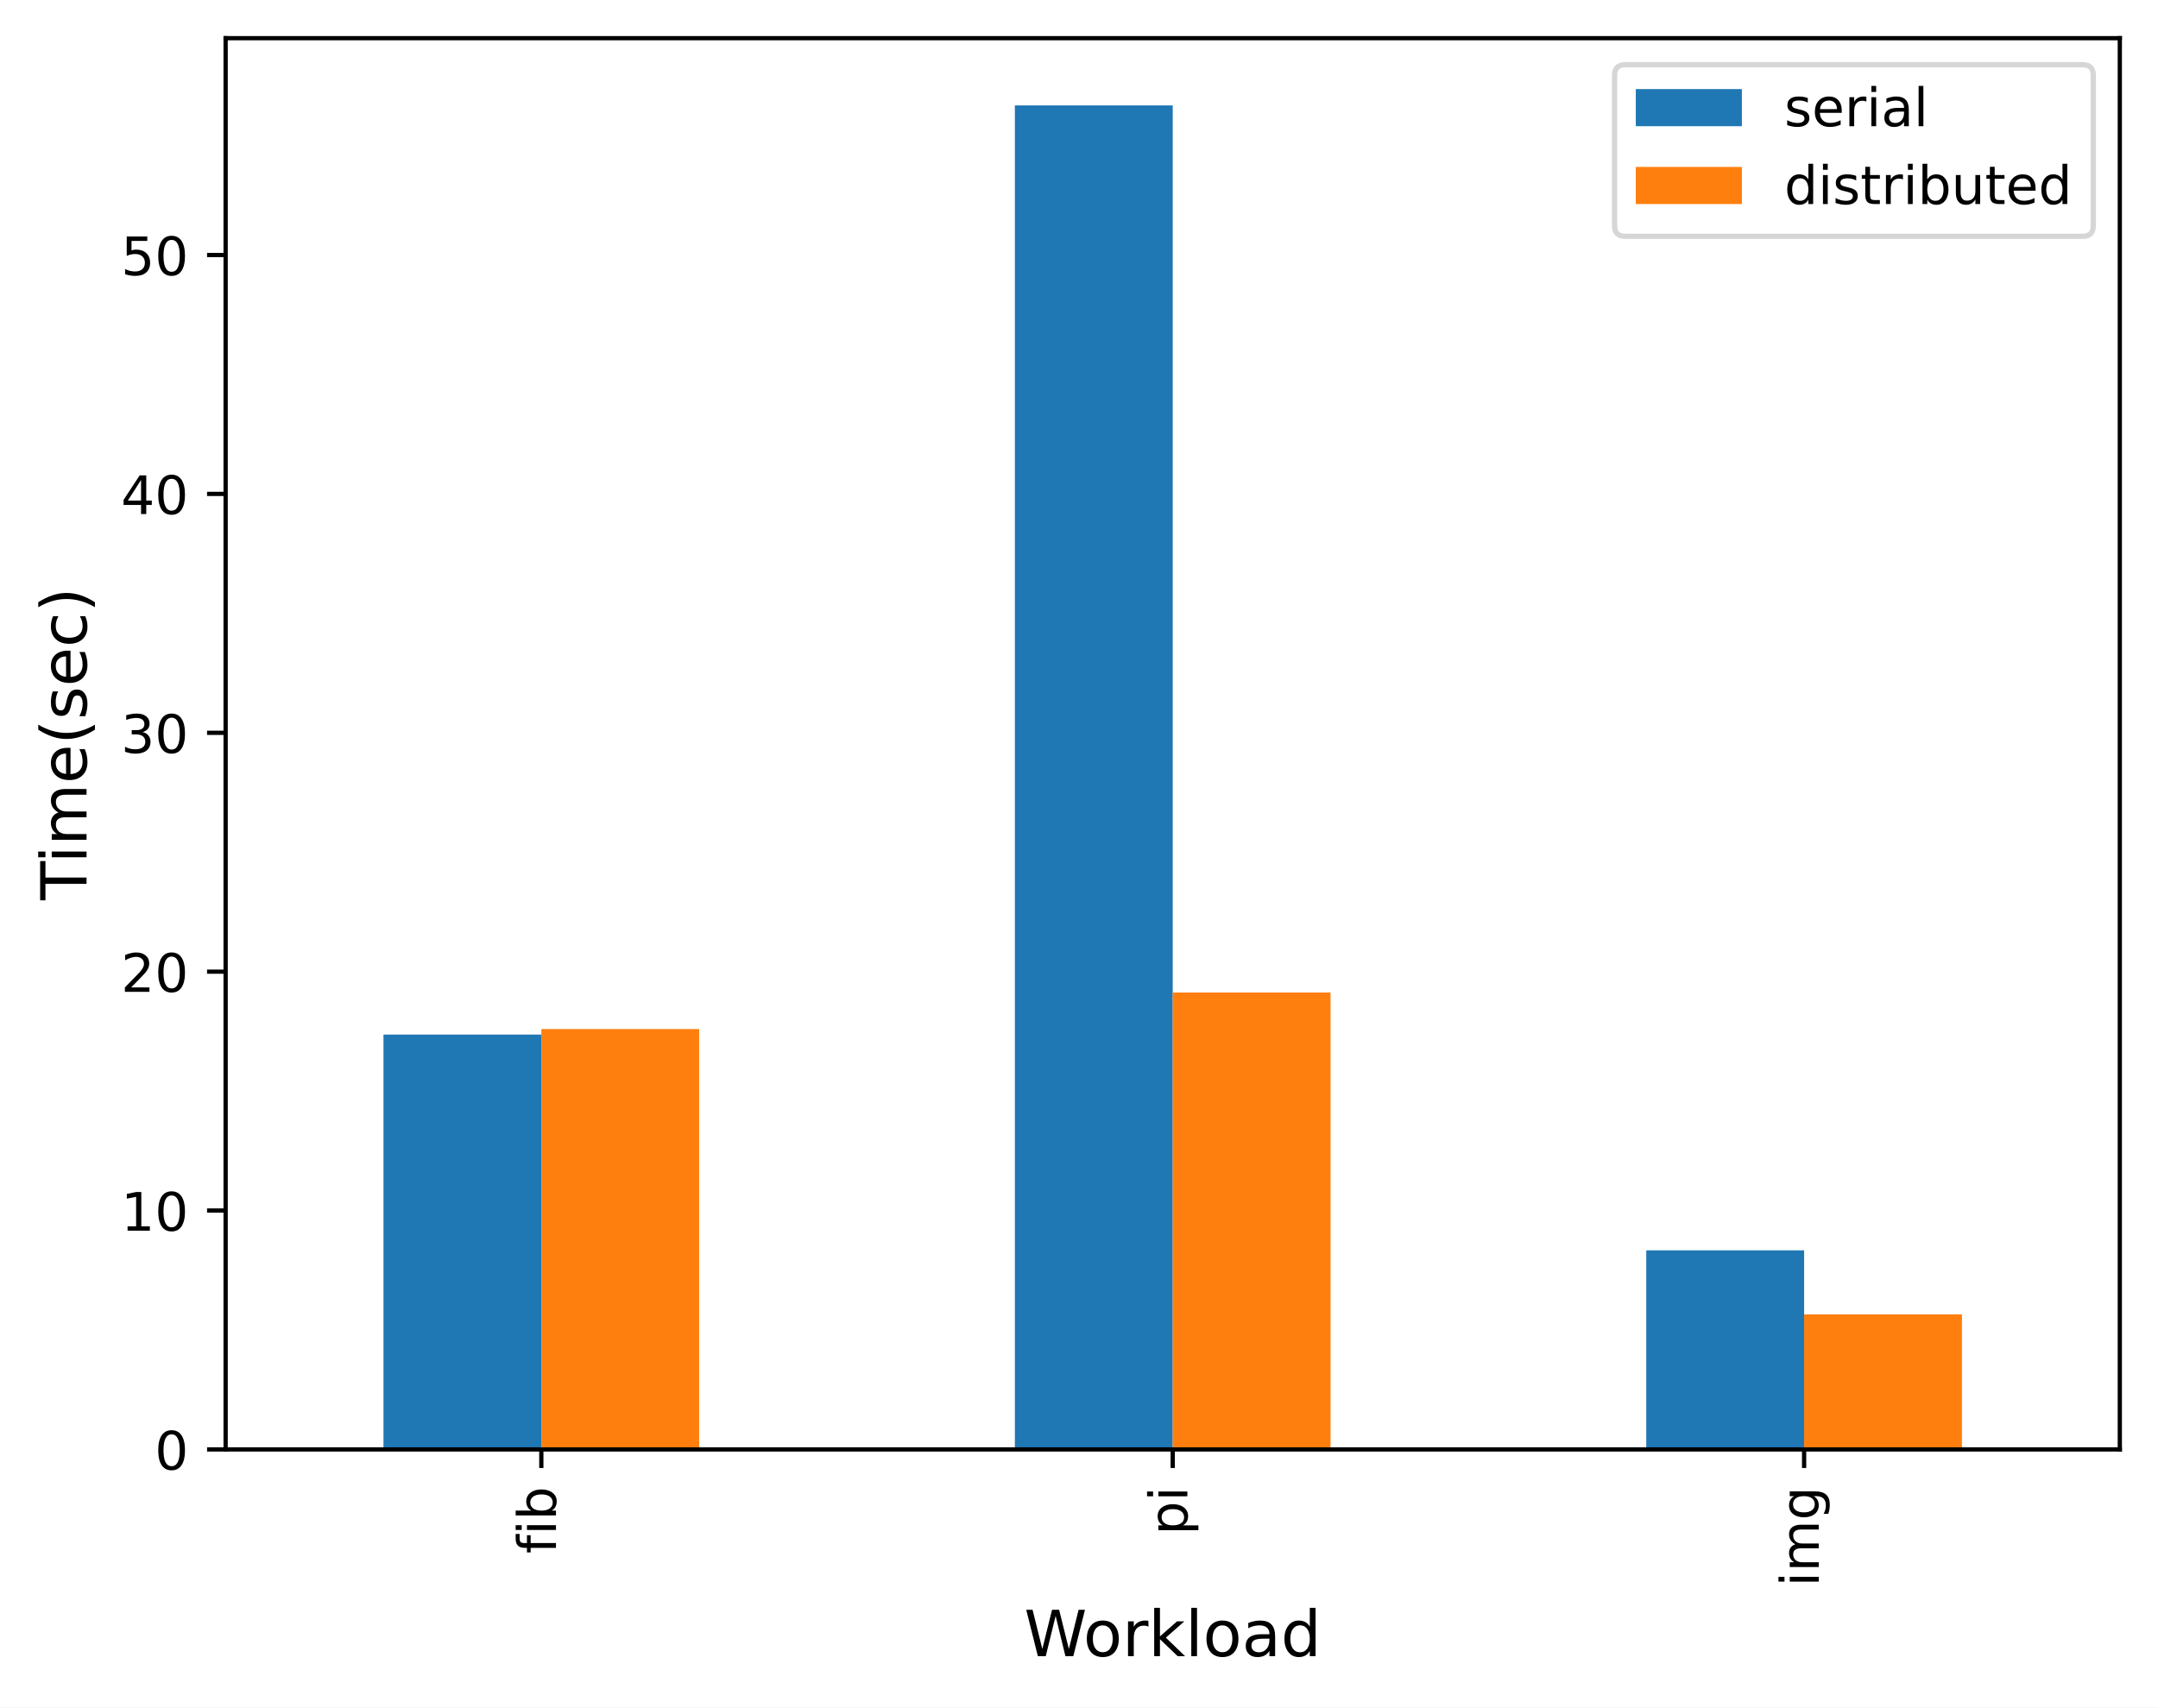
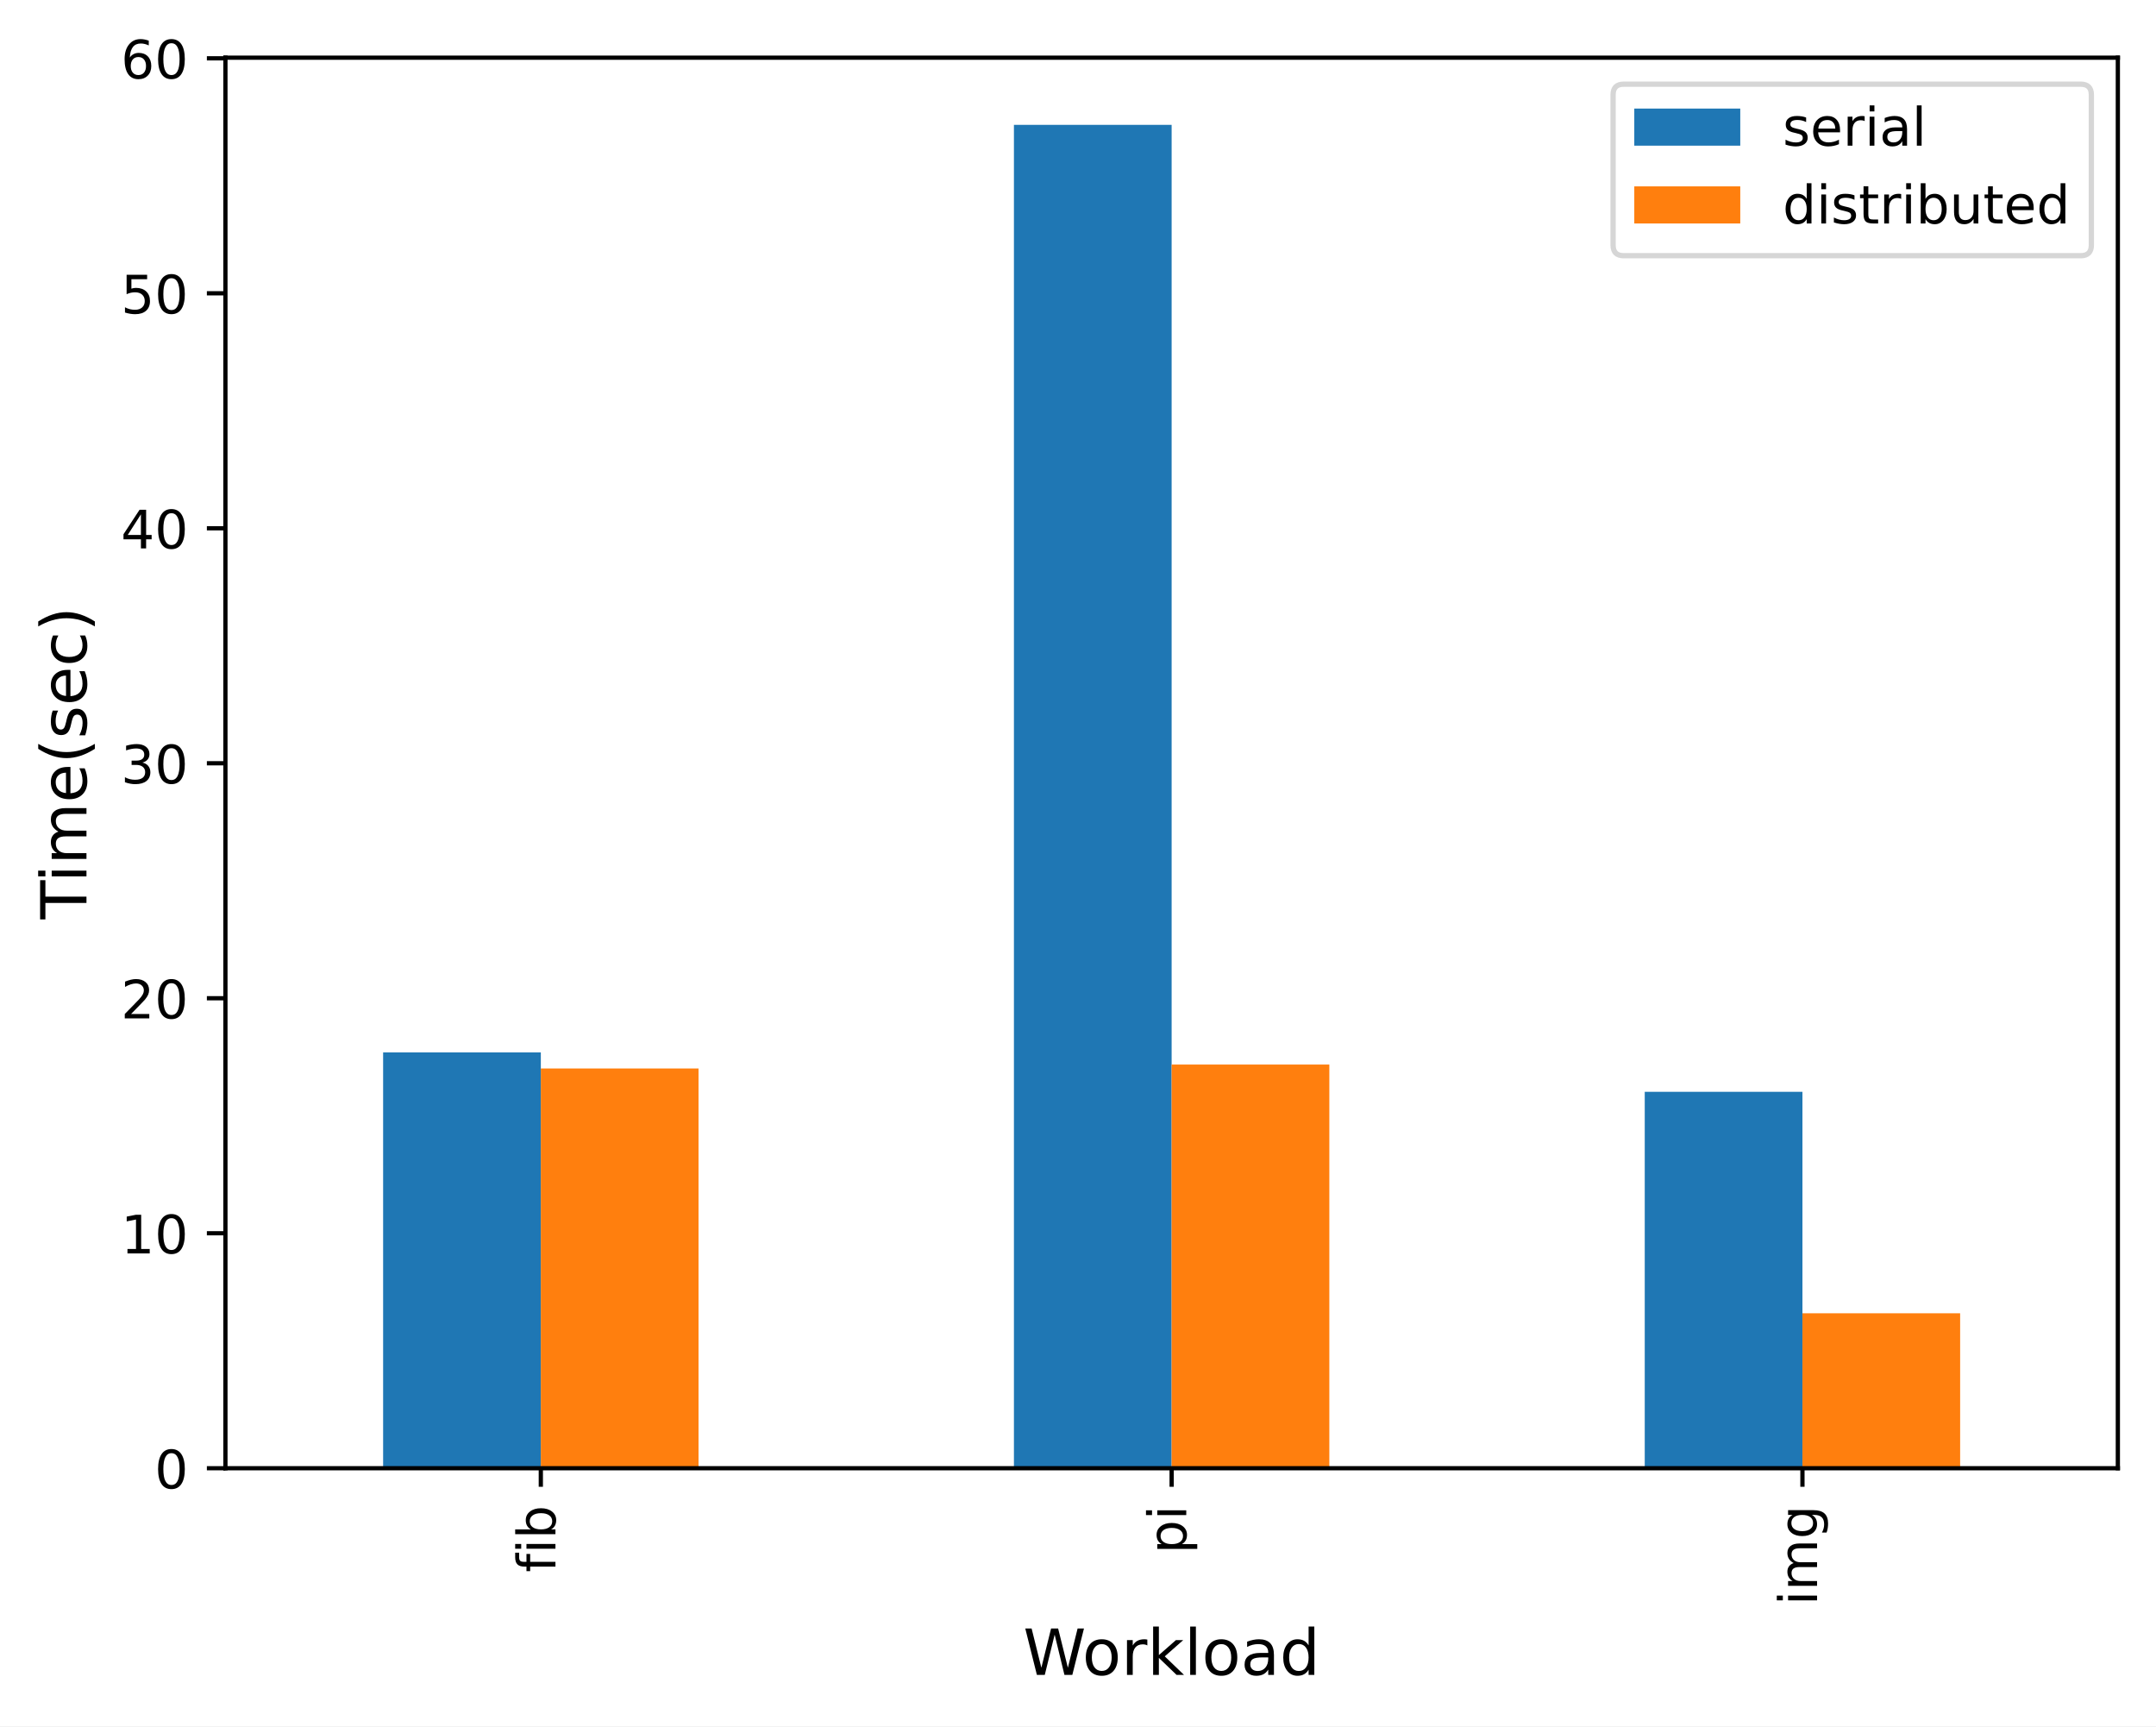
- <svg xmlns="http://www.w3.org/2000/svg" xmlns:xlink="http://www.w3.org/1999/xlink" width="406.859pt" height="321.993pt" viewBox="0 0 406.859 321.993" version="1.1">
+ <svg xmlns="http://www.w3.org/2000/svg" xmlns:xlink="http://www.w3.org/1999/xlink" width="406.859pt" height="325.676pt" viewBox="0 0 406.859 325.676" version="1.1">
  <defs>
    <style type="text/css">*{stroke-linejoin: round; stroke-linecap: butt}</style>
  </defs>
  <g id="figure_1">
    <g id="patch_1">
-       <path d="M -0 321.993  L 406.859 321.993  L 406.859 0  L -0 0  z " style="fill: #ffffff" />
+       <path d="M -0 325.676  L 406.859 325.676  L 406.859 0  L -0 0  z " style="fill: #ffffff" />
    </g>
    <g id="axes_1">
      <g id="patch_2">
-         <path d="M 42.539 273.312  L 399.659 273.312  L 399.659 7.2  L 42.539 7.2  z " style="fill: #ffffff" />
+         <path d="M 42.539 276.995  L 399.659 276.995  L 399.659 10.883  L 42.539 10.883  z " style="fill: #ffffff" />
      </g>
      <g id="patch_3">
-         <path d="M 72.299 273.312  L 102.059 273.312  L 102.059 195.082  L 72.299 195.082  z " clip-path="url(#p71f08abd6b)" style="fill: #1f77b4" />
+         <path d="M 72.299 276.995  L 102.059 276.995  L 102.059 198.548  L 72.299 198.548  z " clip-path="url(#p637f4b0667)" style="fill: #1f77b4" />
      </g>
      <g id="patch_4">
-         <path d="M 191.339 273.312  L 221.099 273.312  L 221.099 19.872  L 191.339 19.872  z " clip-path="url(#p71f08abd6b)" style="fill: #1f77b4" />
+         <path d="M 191.339 276.995  L 221.099 276.995  L 221.099 23.555  L 191.339 23.555  z " clip-path="url(#p637f4b0667)" style="fill: #1f77b4" />
      </g>
      <g id="patch_5">
-         <path d="M 310.379 273.312  L 340.139 273.312  L 340.139 235.769  L 310.379 235.769  z " clip-path="url(#p71f08abd6b)" style="fill: #1f77b4" />
+         <path d="M 310.379 276.995  L 340.139 276.995  L 340.139 205.978  L 310.379 205.978  z " clip-path="url(#p637f4b0667)" style="fill: #1f77b4" />
      </g>
      <g id="patch_6">
-         <path d="M 102.059 273.312  L 131.819 273.312  L 131.819 194.047  L 102.059 194.047  z " clip-path="url(#p71f08abd6b)" style="fill: #ff7f0e" />
+         <path d="M 102.059 276.995  L 131.819 276.995  L 131.819 201.578  L 102.059 201.578  z " clip-path="url(#p637f4b0667)" style="fill: #ff7f0e" />
      </g>
      <g id="patch_7">
-         <path d="M 221.099 273.312  L 250.859 273.312  L 250.859 187.159  L 221.099 187.159  z " clip-path="url(#p71f08abd6b)" style="fill: #ff7f0e" />
+         <path d="M 221.099 276.995  L 250.859 276.995  L 250.859 200.838  L 221.099 200.838  z " clip-path="url(#p637f4b0667)" style="fill: #ff7f0e" />
      </g>
      <g id="patch_8">
-         <path d="M 340.139 273.312  L 369.899 273.312  L 369.899 247.844  L 340.139 247.844  z " clip-path="url(#p71f08abd6b)" style="fill: #ff7f0e" />
+         <path d="M 340.139 276.995  L 369.899 276.995  L 369.899 247.758  L 340.139 247.758  z " clip-path="url(#p637f4b0667)" style="fill: #ff7f0e" />
      </g>
      <g id="matplotlib.axis_1">
        <g id="xtick_1">
          <g id="line2d_1">
            <defs>
-               <path id="medeb00cc17" d="M 0 0  L 0 3.5  " style="stroke: #000000; stroke-width: 0.8" />
-             </defs>
-             <g>
-               <use xlink:href="#medeb00cc17" x="102.059" y="273.312" style="stroke: #000000; stroke-width: 0.8" />
+               <path id="m62fa85af86" d="M 0 0  L 0 3.5  " style="stroke: #000000; stroke-width: 0.8" />
+             </defs>
+             <g>
+               <use xlink:href="#m62fa85af86" x="102.059" y="276.995" style="stroke: #000000; stroke-width: 0.8" />
            </g>
          </g>
          <g id="text_1">
-             <g transform="translate(104.8181 292.9589) rotate(-90) scale(0.1 -0.1)">
+             <g transform="translate(104.8181 296.6422) rotate(-90) scale(0.1 -0.1)">
              <defs>
                <path id="DejaVuSans-66" d="M 2375 4863  L 2375 4384  L 1825 4384  Q 1516 4384 1395 4259  Q 1275 4134 1275 3809  L 1275 3500  L 2222 3500  L 2222 3053  L 1275 3053  L 1275 0  L 697 0  L 697 3053  L 147 3053  L 147 3500  L 697 3500  L 697 3744  Q 697 4328 969 4595  Q 1241 4863 1831 4863  L 2375 4863  z " transform="scale(0.015625)" />
                <path id="DejaVuSans-69" d="M 603 3500  L 1178 3500  L 1178 0  L 603 0  L 603 3500  z M 603 4863  L 1178 4863  L 1178 4134  L 603 4134  L 603 4863  z " transform="scale(0.015625)" />
                <path id="DejaVuSans-62" d="M 3116 1747  Q 3116 2381 2855 2742  Q 2594 3103 2138 3103  Q 1681 3103 1420 2742  Q 1159 2381 1159 1747  Q 1159 1113 1420 752  Q 1681 391 2138 391  Q 2594 391 2855 752  Q 3116 1113 3116 1747  z M 1159 2969  Q 1341 3281 1617 3432  Q 1894 3584 2278 3584  Q 2916 3584 3314 3078  Q 3713 2572 3713 1747  Q 3713 922 3314 415  Q 2916 -91 2278 -91  Q 1894 -91 1617 61  Q 1341 213 1159 525  L 1159 0  L 581 0  L 581 4863  L 1159 4863  L 1159 2969  z " transform="scale(0.015625)" />
              </defs>
              <use xlink:href="#DejaVuSans-66" />
              <use xlink:href="#DejaVuSans-69" x="35.205" />
              <use xlink:href="#DejaVuSans-62" x="62.988" />
            </g>
          </g>
        </g>
        <g id="xtick_2">
          <g id="line2d_2">
            <g>
-               <use xlink:href="#medeb00cc17" x="221.099" y="273.312" style="stroke: #000000; stroke-width: 0.8" />
+               <use xlink:href="#m62fa85af86" x="221.099" y="276.995" style="stroke: #000000; stroke-width: 0.8" />
            </g>
          </g>
          <g id="text_2">
-             <g transform="translate(223.8581 289.4386) rotate(-90) scale(0.1 -0.1)">
+             <g transform="translate(223.8581 293.1219) rotate(-90) scale(0.1 -0.1)">
              <defs>
                <path id="DejaVuSans-70" d="M 1159 525  L 1159 -1331  L 581 -1331  L 581 3500  L 1159 3500  L 1159 2969  Q 1341 3281 1617 3432  Q 1894 3584 2278 3584  Q 2916 3584 3314 3078  Q 3713 2572 3713 1747  Q 3713 922 3314 415  Q 2916 -91 2278 -91  Q 1894 -91 1617 61  Q 1341 213 1159 525  z M 3116 1747  Q 3116 2381 2855 2742  Q 2594 3103 2138 3103  Q 1681 3103 1420 2742  Q 1159 2381 1159 1747  Q 1159 1113 1420 752  Q 1681 391 2138 391  Q 2594 391 2855 752  Q 3116 1113 3116 1747  z " transform="scale(0.015625)" />
              </defs>
              <use xlink:href="#DejaVuSans-70" />
              <use xlink:href="#DejaVuSans-69" x="63.477" />
            </g>
          </g>
        </g>
        <g id="xtick_3">
          <g id="line2d_3">
            <g>
-               <use xlink:href="#medeb00cc17" x="340.139" y="273.312" style="stroke: #000000; stroke-width: 0.8" />
+               <use xlink:href="#m62fa85af86" x="340.139" y="276.995" style="stroke: #000000; stroke-width: 0.8" />
            </g>
          </g>
          <g id="text_3">
-             <g transform="translate(342.8981 299.1792) rotate(-90) scale(0.1 -0.1)">
+             <g transform="translate(342.8981 302.8625) rotate(-90) scale(0.1 -0.1)">
              <defs>
                <path id="DejaVuSans-6d" d="M 3328 2828  Q 3544 3216 3844 3400  Q 4144 3584 4550 3584  Q 5097 3584 5394 3201  Q 5691 2819 5691 2113  L 5691 0  L 5113 0  L 5113 2094  Q 5113 2597 4934 2840  Q 4756 3084 4391 3084  Q 3944 3084 3684 2787  Q 3425 2491 3425 1978  L 3425 0  L 2847 0  L 2847 2094  Q 2847 2600 2669 2842  Q 2491 3084 2119 3084  Q 1678 3084 1418 2786  Q 1159 2488 1159 1978  L 1159 0  L 581 0  L 581 3500  L 1159 3500  L 1159 2956  Q 1356 3278 1631 3431  Q 1906 3584 2284 3584  Q 2666 3584 2933 3390  Q 3200 3197 3328 2828  z " transform="scale(0.015625)" />
                <path id="DejaVuSans-67" d="M 2906 1791  Q 2906 2416 2648 2759  Q 2391 3103 1925 3103  Q 1463 3103 1205 2759  Q 947 2416 947 1791  Q 947 1169 1205 825  Q 1463 481 1925 481  Q 2391 481 2648 825  Q 2906 1169 2906 1791  z M 3481 434  Q 3481 -459 3084 -895  Q 2688 -1331 1869 -1331  Q 1566 -1331 1297 -1286  Q 1028 -1241 775 -1147  L 775 -588  Q 1028 -725 1275 -790  Q 1522 -856 1778 -856  Q 2344 -856 2625 -561  Q 2906 -266 2906 331  L 2906 616  Q 2728 306 2450 153  Q 2172 0 1784 0  Q 1141 0 747 490  Q 353 981 353 1791  Q 353 2603 747 3093  Q 1141 3584 1784 3584  Q 2172 3584 2450 3431  Q 2728 3278 2906 2969  L 2906 3500  L 3481 3500  L 3481 434  z " transform="scale(0.015625)" />
              </defs>
              <use xlink:href="#DejaVuSans-69" />
              <use xlink:href="#DejaVuSans-6d" x="27.783" />
              <use xlink:href="#DejaVuSans-67" x="125.195" />
            </g>
          </g>
        </g>
        <g id="text_4">
-           <g transform="translate(193.0825 312.2973) scale(0.12 -0.12)">
+           <g transform="translate(193.0825 315.9807) scale(0.12 -0.12)">
            <defs>
              <path id="DejaVuSans-57" d="M 213 4666  L 850 4666  L 1831 722  L 2809 4666  L 3519 4666  L 4500 722  L 5478 4666  L 6119 4666  L 4947 0  L 4153 0  L 3169 4050  L 2175 0  L 1381 0  L 213 4666  z " transform="scale(0.015625)" />
              <path id="DejaVuSans-6f" d="M 1959 3097  Q 1497 3097 1228 2736  Q 959 2375 959 1747  Q 959 1119 1226 758  Q 1494 397 1959 397  Q 2419 397 2687 759  Q 2956 1122 2956 1747  Q 2956 2369 2687 2733  Q 2419 3097 1959 3097  z M 1959 3584  Q 2709 3584 3137 3096  Q 3566 2609 3566 1747  Q 3566 888 3137 398  Q 2709 -91 1959 -91  Q 1206 -91 779 398  Q 353 888 353 1747  Q 353 2609 779 3096  Q 1206 3584 1959 3584  z " transform="scale(0.015625)" />
              <path id="DejaVuSans-72" d="M 2631 2963  Q 2534 3019 2420 3045  Q 2306 3072 2169 3072  Q 1681 3072 1420 2755  Q 1159 2438 1159 1844  L 1159 0  L 581 0  L 581 3500  L 1159 3500  L 1159 2956  Q 1341 3275 1631 3429  Q 1922 3584 2338 3584  Q 2397 3584 2469 3576  Q 2541 3569 2628 3553  L 2631 2963  z " transform="scale(0.015625)" />
              <path id="DejaVuSans-6b" d="M 581 4863  L 1159 4863  L 1159 1991  L 2875 3500  L 3609 3500  L 1753 1863  L 3688 0  L 2938 0  L 1159 1709  L 1159 0  L 581 0  L 581 4863  z " transform="scale(0.015625)" />
              <path id="DejaVuSans-6c" d="M 603 4863  L 1178 4863  L 1178 0  L 603 0  L 603 4863  z " transform="scale(0.015625)" />
              <path id="DejaVuSans-61" d="M 2194 1759  Q 1497 1759 1228 1600  Q 959 1441 959 1056  Q 959 750 1161 570  Q 1363 391 1709 391  Q 2188 391 2477 730  Q 2766 1069 2766 1631  L 2766 1759  L 2194 1759  z M 3341 1997  L 3341 0  L 2766 0  L 2766 531  Q 2569 213 2275 61  Q 1981 -91 1556 -91  Q 1019 -91 701 211  Q 384 513 384 1019  Q 384 1609 779 1909  Q 1175 2209 1959 2209  L 2766 2209  L 2766 2266  Q 2766 2663 2505 2880  Q 2244 3097 1772 3097  Q 1472 3097 1187 3025  Q 903 2953 641 2809  L 641 3341  Q 956 3463 1253 3523  Q 1550 3584 1831 3584  Q 2591 3584 2966 3190  Q 3341 2797 3341 1997  z " transform="scale(0.015625)" />
              <path id="DejaVuSans-64" d="M 2906 2969  L 2906 4863  L 3481 4863  L 3481 0  L 2906 0  L 2906 525  Q 2725 213 2448 61  Q 2172 -91 1784 -91  Q 1150 -91 751 415  Q 353 922 353 1747  Q 353 2572 751 3078  Q 1150 3584 1784 3584  Q 2172 3584 2448 3432  Q 2725 3281 2906 2969  z M 947 1747  Q 947 1113 1208 752  Q 1469 391 1925 391  Q 2381 391 2643 752  Q 2906 1113 2906 1747  Q 2906 2381 2643 2742  Q 2381 3103 1925 3103  Q 1469 3103 1208 2742  Q 947 2381 947 1747  z " transform="scale(0.015625)" />
            </defs>
            <use xlink:href="#DejaVuSans-57" />
            <use xlink:href="#DejaVuSans-6f" x="93.002" />
            <use xlink:href="#DejaVuSans-72" x="154.184" />
            <use xlink:href="#DejaVuSans-6b" x="195.297" />
            <use xlink:href="#DejaVuSans-6c" x="253.207" />
            <use xlink:href="#DejaVuSans-6f" x="280.99" />
            <use xlink:href="#DejaVuSans-61" x="342.172" />
            <use xlink:href="#DejaVuSans-64" x="403.451" />
          </g>
        </g>
      </g>
      <g id="matplotlib.axis_2">
        <g id="ytick_1">
          <g id="line2d_4">
            <defs>
-               <path id="m710e3363ef" d="M 0 0  L -3.5 0  " style="stroke: #000000; stroke-width: 0.8" />
-             </defs>
-             <g>
-               <use xlink:href="#m710e3363ef" x="42.539" y="273.312" style="stroke: #000000; stroke-width: 0.8" />
+               <path id="m52551a75a3" d="M 0 0  L -3.5 0  " style="stroke: #000000; stroke-width: 0.8" />
+             </defs>
+             <g>
+               <use xlink:href="#m52551a75a3" x="42.539" y="276.995" style="stroke: #000000; stroke-width: 0.8" />
            </g>
          </g>
          <g id="text_5">
-             <g transform="translate(29.17625 277.1112) scale(0.1 -0.1)">
+             <g transform="translate(29.17625 280.7946) scale(0.1 -0.1)">
              <defs>
                <path id="DejaVuSans-30" d="M 2034 4250  Q 1547 4250 1301 3770  Q 1056 3291 1056 2328  Q 1056 1369 1301 889  Q 1547 409 2034 409  Q 2525 409 2770 889  Q 3016 1369 3016 2328  Q 3016 3291 2770 3770  Q 2525 4250 2034 4250  z M 2034 4750  Q 2819 4750 3233 4129  Q 3647 3509 3647 2328  Q 3647 1150 3233 529  Q 2819 -91 2034 -91  Q 1250 -91 836 529  Q 422 1150 422 2328  Q 422 3509 836 4129  Q 1250 4750 2034 4750  z " transform="scale(0.015625)" />
              </defs>
              <use xlink:href="#DejaVuSans-30" />
            </g>
          </g>
        </g>
        <g id="ytick_2">
          <g id="line2d_5">
            <g>
-               <use xlink:href="#m710e3363ef" x="42.539" y="228.267" style="stroke: #000000; stroke-width: 0.8" />
+               <use xlink:href="#m52551a75a3" x="42.539" y="232.663" style="stroke: #000000; stroke-width: 0.8" />
            </g>
          </g>
          <g id="text_6">
-             <g transform="translate(22.81375 232.0658) scale(0.1 -0.1)">
+             <g transform="translate(22.81375 236.4619) scale(0.1 -0.1)">
              <defs>
                <path id="DejaVuSans-31" d="M 794 531  L 1825 531  L 1825 4091  L 703 3866  L 703 4441  L 1819 4666  L 2450 4666  L 2450 531  L 3481 531  L 3481 0  L 794 0  L 794 531  z " transform="scale(0.015625)" />
              </defs>
              <use xlink:href="#DejaVuSans-31" />
              <use xlink:href="#DejaVuSans-30" x="63.623" />
            </g>
          </g>
        </g>
        <g id="ytick_3">
          <g id="line2d_6">
            <g>
-               <use xlink:href="#m710e3363ef" x="42.539" y="183.221" style="stroke: #000000; stroke-width: 0.8" />
+               <use xlink:href="#m52551a75a3" x="42.539" y="188.33" style="stroke: #000000; stroke-width: 0.8" />
            </g>
          </g>
          <g id="text_7">
-             <g transform="translate(22.81375 187.0204) scale(0.1 -0.1)">
+             <g transform="translate(22.81375 192.1292) scale(0.1 -0.1)">
              <defs>
                <path id="DejaVuSans-32" d="M 1228 531  L 3431 531  L 3431 0  L 469 0  L 469 531  Q 828 903 1448 1529  Q 2069 2156 2228 2338  Q 2531 2678 2651 2914  Q 2772 3150 2772 3378  Q 2772 3750 2511 3984  Q 2250 4219 1831 4219  Q 1534 4219 1204 4116  Q 875 4013 500 3803  L 500 4441  Q 881 4594 1212 4672  Q 1544 4750 1819 4750  Q 2544 4750 2975 4387  Q 3406 4025 3406 3419  Q 3406 3131 3298 2873  Q 3191 2616 2906 2266  Q 2828 2175 2409 1742  Q 1991 1309 1228 531  z " transform="scale(0.015625)" />
              </defs>
              <use xlink:href="#DejaVuSans-32" />
              <use xlink:href="#DejaVuSans-30" x="63.623" />
            </g>
          </g>
        </g>
        <g id="ytick_4">
          <g id="line2d_7">
            <g>
-               <use xlink:href="#m710e3363ef" x="42.539" y="138.176" style="stroke: #000000; stroke-width: 0.8" />
+               <use xlink:href="#m52551a75a3" x="42.539" y="143.997" style="stroke: #000000; stroke-width: 0.8" />
            </g>
          </g>
          <g id="text_8">
-             <g transform="translate(22.81375 141.975) scale(0.1 -0.1)">
+             <g transform="translate(22.81375 147.7965) scale(0.1 -0.1)">
              <defs>
                <path id="DejaVuSans-33" d="M 2597 2516  Q 3050 2419 3304 2112  Q 3559 1806 3559 1356  Q 3559 666 3084 287  Q 2609 -91 1734 -91  Q 1441 -91 1130 -33  Q 819 25 488 141  L 488 750  Q 750 597 1062 519  Q 1375 441 1716 441  Q 2309 441 2620 675  Q 2931 909 2931 1356  Q 2931 1769 2642 2001  Q 2353 2234 1838 2234  L 1294 2234  L 1294 2753  L 1863 2753  Q 2328 2753 2575 2939  Q 2822 3125 2822 3475  Q 2822 3834 2567 4026  Q 2313 4219 1838 4219  Q 1578 4219 1281 4162  Q 984 4106 628 3988  L 628 4550  Q 988 4650 1302 4700  Q 1616 4750 1894 4750  Q 2613 4750 3031 4423  Q 3450 4097 3450 3541  Q 3450 3153 3228 2886  Q 3006 2619 2597 2516  z " transform="scale(0.015625)" />
              </defs>
              <use xlink:href="#DejaVuSans-33" />
              <use xlink:href="#DejaVuSans-30" x="63.623" />
            </g>
          </g>
        </g>
        <g id="ytick_5">
          <g id="line2d_8">
            <g>
-               <use xlink:href="#m710e3363ef" x="42.539" y="93.13" style="stroke: #000000; stroke-width: 0.8" />
+               <use xlink:href="#m52551a75a3" x="42.539" y="99.665" style="stroke: #000000; stroke-width: 0.8" />
            </g>
          </g>
          <g id="text_9">
-             <g transform="translate(22.81375 96.92963) scale(0.1 -0.1)">
+             <g transform="translate(22.81375 103.4638) scale(0.1 -0.1)">
              <defs>
                <path id="DejaVuSans-34" d="M 2419 4116  L 825 1625  L 2419 1625  L 2419 4116  z M 2253 4666  L 3047 4666  L 3047 1625  L 3713 1625  L 3713 1100  L 3047 1100  L 3047 0  L 2419 0  L 2419 1100  L 313 1100  L 313 1709  L 2253 4666  z " transform="scale(0.015625)" />
              </defs>
              <use xlink:href="#DejaVuSans-34" />
              <use xlink:href="#DejaVuSans-30" x="63.623" />
            </g>
          </g>
        </g>
        <g id="ytick_6">
          <g id="line2d_9">
            <g>
-               <use xlink:href="#m710e3363ef" x="42.539" y="48.085" style="stroke: #000000; stroke-width: 0.8" />
+               <use xlink:href="#m52551a75a3" x="42.539" y="55.332" style="stroke: #000000; stroke-width: 0.8" />
            </g>
          </g>
          <g id="text_10">
-             <g transform="translate(22.81375 51.88423) scale(0.1 -0.1)">
+             <g transform="translate(22.81375 59.13113) scale(0.1 -0.1)">
              <defs>
                <path id="DejaVuSans-35" d="M 691 4666  L 3169 4666  L 3169 4134  L 1269 4134  L 1269 2991  Q 1406 3038 1543 3061  Q 1681 3084 1819 3084  Q 2600 3084 3056 2656  Q 3513 2228 3513 1497  Q 3513 744 3044 326  Q 2575 -91 1722 -91  Q 1428 -91 1123 -41  Q 819 9 494 109  L 494 744  Q 775 591 1075 516  Q 1375 441 1709 441  Q 2250 441 2565 725  Q 2881 1009 2881 1497  Q 2881 1984 2565 2268  Q 2250 2553 1709 2553  Q 1456 2553 1204 2497  Q 953 2441 691 2322  L 691 4666  z " transform="scale(0.015625)" />
              </defs>
              <use xlink:href="#DejaVuSans-35" />
              <use xlink:href="#DejaVuSans-30" x="63.623" />
            </g>
          </g>
        </g>
-         <g id="text_11">
-           <g transform="translate(16.31812 169.7347) rotate(-90) scale(0.12 -0.12)">
+         <g id="ytick_7">
+           <g id="line2d_10">
+             <g>
+               <use xlink:href="#m52551a75a3" x="42.539" y="10.999" style="stroke: #000000; stroke-width: 0.8" />
+             </g>
+           </g>
+           <g id="text_11">
+             <g transform="translate(22.81375 14.79844) scale(0.1 -0.1)">
+               <defs>
+                 <path id="DejaVuSans-36" d="M 2113 2584  Q 1688 2584 1439 2293  Q 1191 2003 1191 1497  Q 1191 994 1439 701  Q 1688 409 2113 409  Q 2538 409 2786 701  Q 3034 994 3034 1497  Q 3034 2003 2786 2293  Q 2538 2584 2113 2584  z M 3366 4563  L 3366 3988  Q 3128 4100 2886 4159  Q 2644 4219 2406 4219  Q 1781 4219 1451 3797  Q 1122 3375 1075 2522  Q 1259 2794 1537 2939  Q 1816 3084 2150 3084  Q 2853 3084 3261 2657  Q 3669 2231 3669 1497  Q 3669 778 3244 343  Q 2819 -91 2113 -91  Q 1303 -91 875 529  Q 447 1150 447 2328  Q 447 3434 972 4092  Q 1497 4750 2381 4750  Q 2619 4750 2861 4703  Q 3103 4656 3366 4563  z " transform="scale(0.015625)" />
+               </defs>
+               <use xlink:href="#DejaVuSans-36" />
+               <use xlink:href="#DejaVuSans-30" x="63.623" />
+             </g>
+           </g>
+         </g>
+         <g id="text_12">
+           <g transform="translate(16.31812 173.4181) rotate(-90) scale(0.12 -0.12)">
            <defs>
              <path id="DejaVuSans-54" d="M -19 4666  L 3928 4666  L 3928 4134  L 2272 4134  L 2272 0  L 1638 0  L 1638 4134  L -19 4134  L -19 4666  z " transform="scale(0.015625)" />
              <path id="DejaVuSans-65" d="M 3597 1894  L 3597 1613  L 953 1613  Q 991 1019 1311 708  Q 1631 397 2203 397  Q 2534 397 2845 478  Q 3156 559 3463 722  L 3463 178  Q 3153 47 2828 -22  Q 2503 -91 2169 -91  Q 1331 -91 842 396  Q 353 884 353 1716  Q 353 2575 817 3079  Q 1281 3584 2069 3584  Q 2775 3584 3186 3129  Q 3597 2675 3597 1894  z M 3022 2063  Q 3016 2534 2758 2815  Q 2500 3097 2075 3097  Q 1594 3097 1305 2825  Q 1016 2553 972 2059  L 3022 2063  z " transform="scale(0.015625)" />
              <path id="DejaVuSans-28" d="M 1984 4856  Q 1566 4138 1362 3434  Q 1159 2731 1159 2009  Q 1159 1288 1364 580  Q 1569 -128 1984 -844  L 1484 -844  Q 1016 -109 783 600  Q 550 1309 550 2009  Q 550 2706 781 3412  Q 1013 4119 1484 4856  L 1984 4856  z " transform="scale(0.015625)" />
              <path id="DejaVuSans-73" d="M 2834 3397  L 2834 2853  Q 2591 2978 2328 3040  Q 2066 3103 1784 3103  Q 1356 3103 1142 2972  Q 928 2841 928 2578  Q 928 2378 1081 2264  Q 1234 2150 1697 2047  L 1894 2003  Q 2506 1872 2764 1633  Q 3022 1394 3022 966  Q 3022 478 2636 193  Q 2250 -91 1575 -91  Q 1294 -91 989 -36  Q 684 19 347 128  L 347 722  Q 666 556 975 473  Q 1284 391 1588 391  Q 1994 391 2212 530  Q 2431 669 2431 922  Q 2431 1156 2273 1281  Q 2116 1406 1581 1522  L 1381 1569  Q 847 1681 609 1914  Q 372 2147 372 2553  Q 372 3047 722 3315  Q 1072 3584 1716 3584  Q 2034 3584 2315 3537  Q 2597 3491 2834 3397  z " transform="scale(0.015625)" />
              <path id="DejaVuSans-63" d="M 3122 3366  L 3122 2828  Q 2878 2963 2633 3030  Q 2388 3097 2138 3097  Q 1578 3097 1268 2742  Q 959 2388 959 1747  Q 959 1106 1268 751  Q 1578 397 2138 397  Q 2388 397 2633 464  Q 2878 531 3122 666  L 3122 134  Q 2881 22 2623 -34  Q 2366 -91 2075 -91  Q 1284 -91 818 406  Q 353 903 353 1747  Q 353 2603 823 3093  Q 1294 3584 2113 3584  Q 2378 3584 2631 3529  Q 2884 3475 3122 3366  z " transform="scale(0.015625)" />
              <path id="DejaVuSans-29" d="M 513 4856  L 1013 4856  Q 1481 4119 1714 3412  Q 1947 2706 1947 2009  Q 1947 1309 1714 600  Q 1481 -109 1013 -844  L 513 -844  Q 928 -128 1133 580  Q 1338 1288 1338 2009  Q 1338 2731 1133 3434  Q 928 4138 513 4856  z " transform="scale(0.015625)" />
            </defs>
            <use xlink:href="#DejaVuSans-54" />
            <use xlink:href="#DejaVuSans-69" x="57.959" />
            <use xlink:href="#DejaVuSans-6d" x="85.742" />
            <use xlink:href="#DejaVuSans-65" x="183.154" />
            <use xlink:href="#DejaVuSans-28" x="244.678" />
            <use xlink:href="#DejaVuSans-73" x="283.691" />
            <use xlink:href="#DejaVuSans-65" x="335.791" />
            <use xlink:href="#DejaVuSans-63" x="397.314" />
            <use xlink:href="#DejaVuSans-29" x="452.295" />
          </g>
        </g>
      </g>
      <g id="patch_9">
-         <path d="M 42.539 273.312  L 42.539 7.2  " style="fill: none; stroke: #000000; stroke-width: 0.8; stroke-linejoin: miter; stroke-linecap: square" />
+         <path d="M 42.539 276.995  L 42.539 10.883  " style="fill: none; stroke: #000000; stroke-width: 0.8; stroke-linejoin: miter; stroke-linecap: square" />
      </g>
      <g id="patch_10">
-         <path d="M 399.659 273.312  L 399.659 7.2  " style="fill: none; stroke: #000000; stroke-width: 0.8; stroke-linejoin: miter; stroke-linecap: square" />
+         <path d="M 399.659 276.995  L 399.659 10.883  " style="fill: none; stroke: #000000; stroke-width: 0.8; stroke-linejoin: miter; stroke-linecap: square" />
      </g>
      <g id="patch_11">
-         <path d="M 42.539 273.312  L 399.659 273.312  " style="fill: none; stroke: #000000; stroke-width: 0.8; stroke-linejoin: miter; stroke-linecap: square" />
+         <path d="M 42.539 276.995  L 399.659 276.995  " style="fill: none; stroke: #000000; stroke-width: 0.8; stroke-linejoin: miter; stroke-linecap: square" />
      </g>
      <g id="patch_12">
-         <path d="M 42.539 7.2  L 399.659 7.2  " style="fill: none; stroke: #000000; stroke-width: 0.8; stroke-linejoin: miter; stroke-linecap: square" />
+         <path d="M 42.539 10.883  L 399.659 10.883  " style="fill: none; stroke: #000000; stroke-width: 0.8; stroke-linejoin: miter; stroke-linecap: square" />
      </g>
      <g id="legend_1">
        <g id="patch_13">
-           <path d="M 306.406 44.556  L 392.659 44.556  Q 394.659 44.556 394.659 42.556  L 394.659 14.2  Q 394.659 12.2 392.659 12.2  L 306.406 12.2  Q 304.406 12.2 304.406 14.2  L 304.406 42.556  Q 304.406 44.556 306.406 44.556  z " style="fill: #ffffff; opacity: 0.8; stroke: #cccccc; stroke-linejoin: miter" />
+           <path d="M 306.406 48.24  L 392.659 48.24  Q 394.659 48.24 394.659 46.24  L 394.659 17.883  Q 394.659 15.883 392.659 15.883  L 306.406 15.883  Q 304.406 15.883 304.406 17.883  L 304.406 46.24  Q 304.406 48.24 306.406 48.24  z " style="fill: #ffffff; opacity: 0.8; stroke: #cccccc; stroke-linejoin: miter" />
        </g>
        <g id="patch_14">
-           <path d="M 308.406 23.798  L 328.406 23.798  L 328.406 16.798  L 308.406 16.798  z " style="fill: #1f77b4" />
-         </g>
-         <g id="text_12">
-           <g transform="translate(336.4056 23.79844) scale(0.1 -0.1)">
+           <path d="M 308.406 27.482  L 328.406 27.482  L 328.406 20.482  L 308.406 20.482  z " style="fill: #1f77b4" />
+         </g>
+         <g id="text_13">
+           <g transform="translate(336.4056 27.4818) scale(0.1 -0.1)">
            <use xlink:href="#DejaVuSans-73" />
            <use xlink:href="#DejaVuSans-65" x="52.1" />
            <use xlink:href="#DejaVuSans-72" x="113.623" />
            <use xlink:href="#DejaVuSans-69" x="154.736" />
            <use xlink:href="#DejaVuSans-61" x="182.52" />
            <use xlink:href="#DejaVuSans-6c" x="243.799" />
          </g>
        </g>
        <g id="patch_15">
-           <path d="M 308.406 38.477  L 328.406 38.477  L 328.406 31.477  L 308.406 31.477  z " style="fill: #ff7f0e" />
-         </g>
-         <g id="text_13">
-           <g transform="translate(336.4056 38.47656) scale(0.1 -0.1)">
+           <path d="M 308.406 42.16  L 328.406 42.16  L 328.406 35.16  L 308.406 35.16  z " style="fill: #ff7f0e" />
+         </g>
+         <g id="text_14">
+           <g transform="translate(336.4056 42.15992) scale(0.1 -0.1)">
            <defs>
              <path id="DejaVuSans-74" d="M 1172 4494  L 1172 3500  L 2356 3500  L 2356 3053  L 1172 3053  L 1172 1153  Q 1172 725 1289 603  Q 1406 481 1766 481  L 2356 481  L 2356 0  L 1766 0  Q 1100 0 847 248  Q 594 497 594 1153  L 594 3053  L 172 3053  L 172 3500  L 594 3500  L 594 4494  L 1172 4494  z " transform="scale(0.015625)" />
              <path id="DejaVuSans-75" d="M 544 1381  L 544 3500  L 1119 3500  L 1119 1403  Q 1119 906 1312 657  Q 1506 409 1894 409  Q 2359 409 2629 706  Q 2900 1003 2900 1516  L 2900 3500  L 3475 3500  L 3475 0  L 2900 0  L 2900 538  Q 2691 219 2414 64  Q 2138 -91 1772 -91  Q 1169 -91 856 284  Q 544 659 544 1381  z M 1991 3584  L 1991 3584  z " transform="scale(0.015625)" />
            </defs>
            <use xlink:href="#DejaVuSans-64" />
            <use xlink:href="#DejaVuSans-69" x="63.477" />
            <use xlink:href="#DejaVuSans-73" x="91.26" />
            <use xlink:href="#DejaVuSans-74" x="143.359" />
            <use xlink:href="#DejaVuSans-72" x="182.568" />
            <use xlink:href="#DejaVuSans-69" x="223.682" />
            <use xlink:href="#DejaVuSans-62" x="251.465" />
            <use xlink:href="#DejaVuSans-75" x="314.941" />
            <use xlink:href="#DejaVuSans-74" x="378.32" />
            <use xlink:href="#DejaVuSans-65" x="417.529" />
            <use xlink:href="#DejaVuSans-64" x="479.053" />
          </g>
        </g>
      </g>
    </g>
  </g>
  <defs>
-     <clipPath id="p71f08abd6b">
-       <rect x="42.539" y="7.2" width="357.12" height="266.112" />
+     <clipPath id="p637f4b0667">
+       <rect x="42.539" y="10.883" width="357.12" height="266.112" />
    </clipPath>
  </defs>
</svg>
